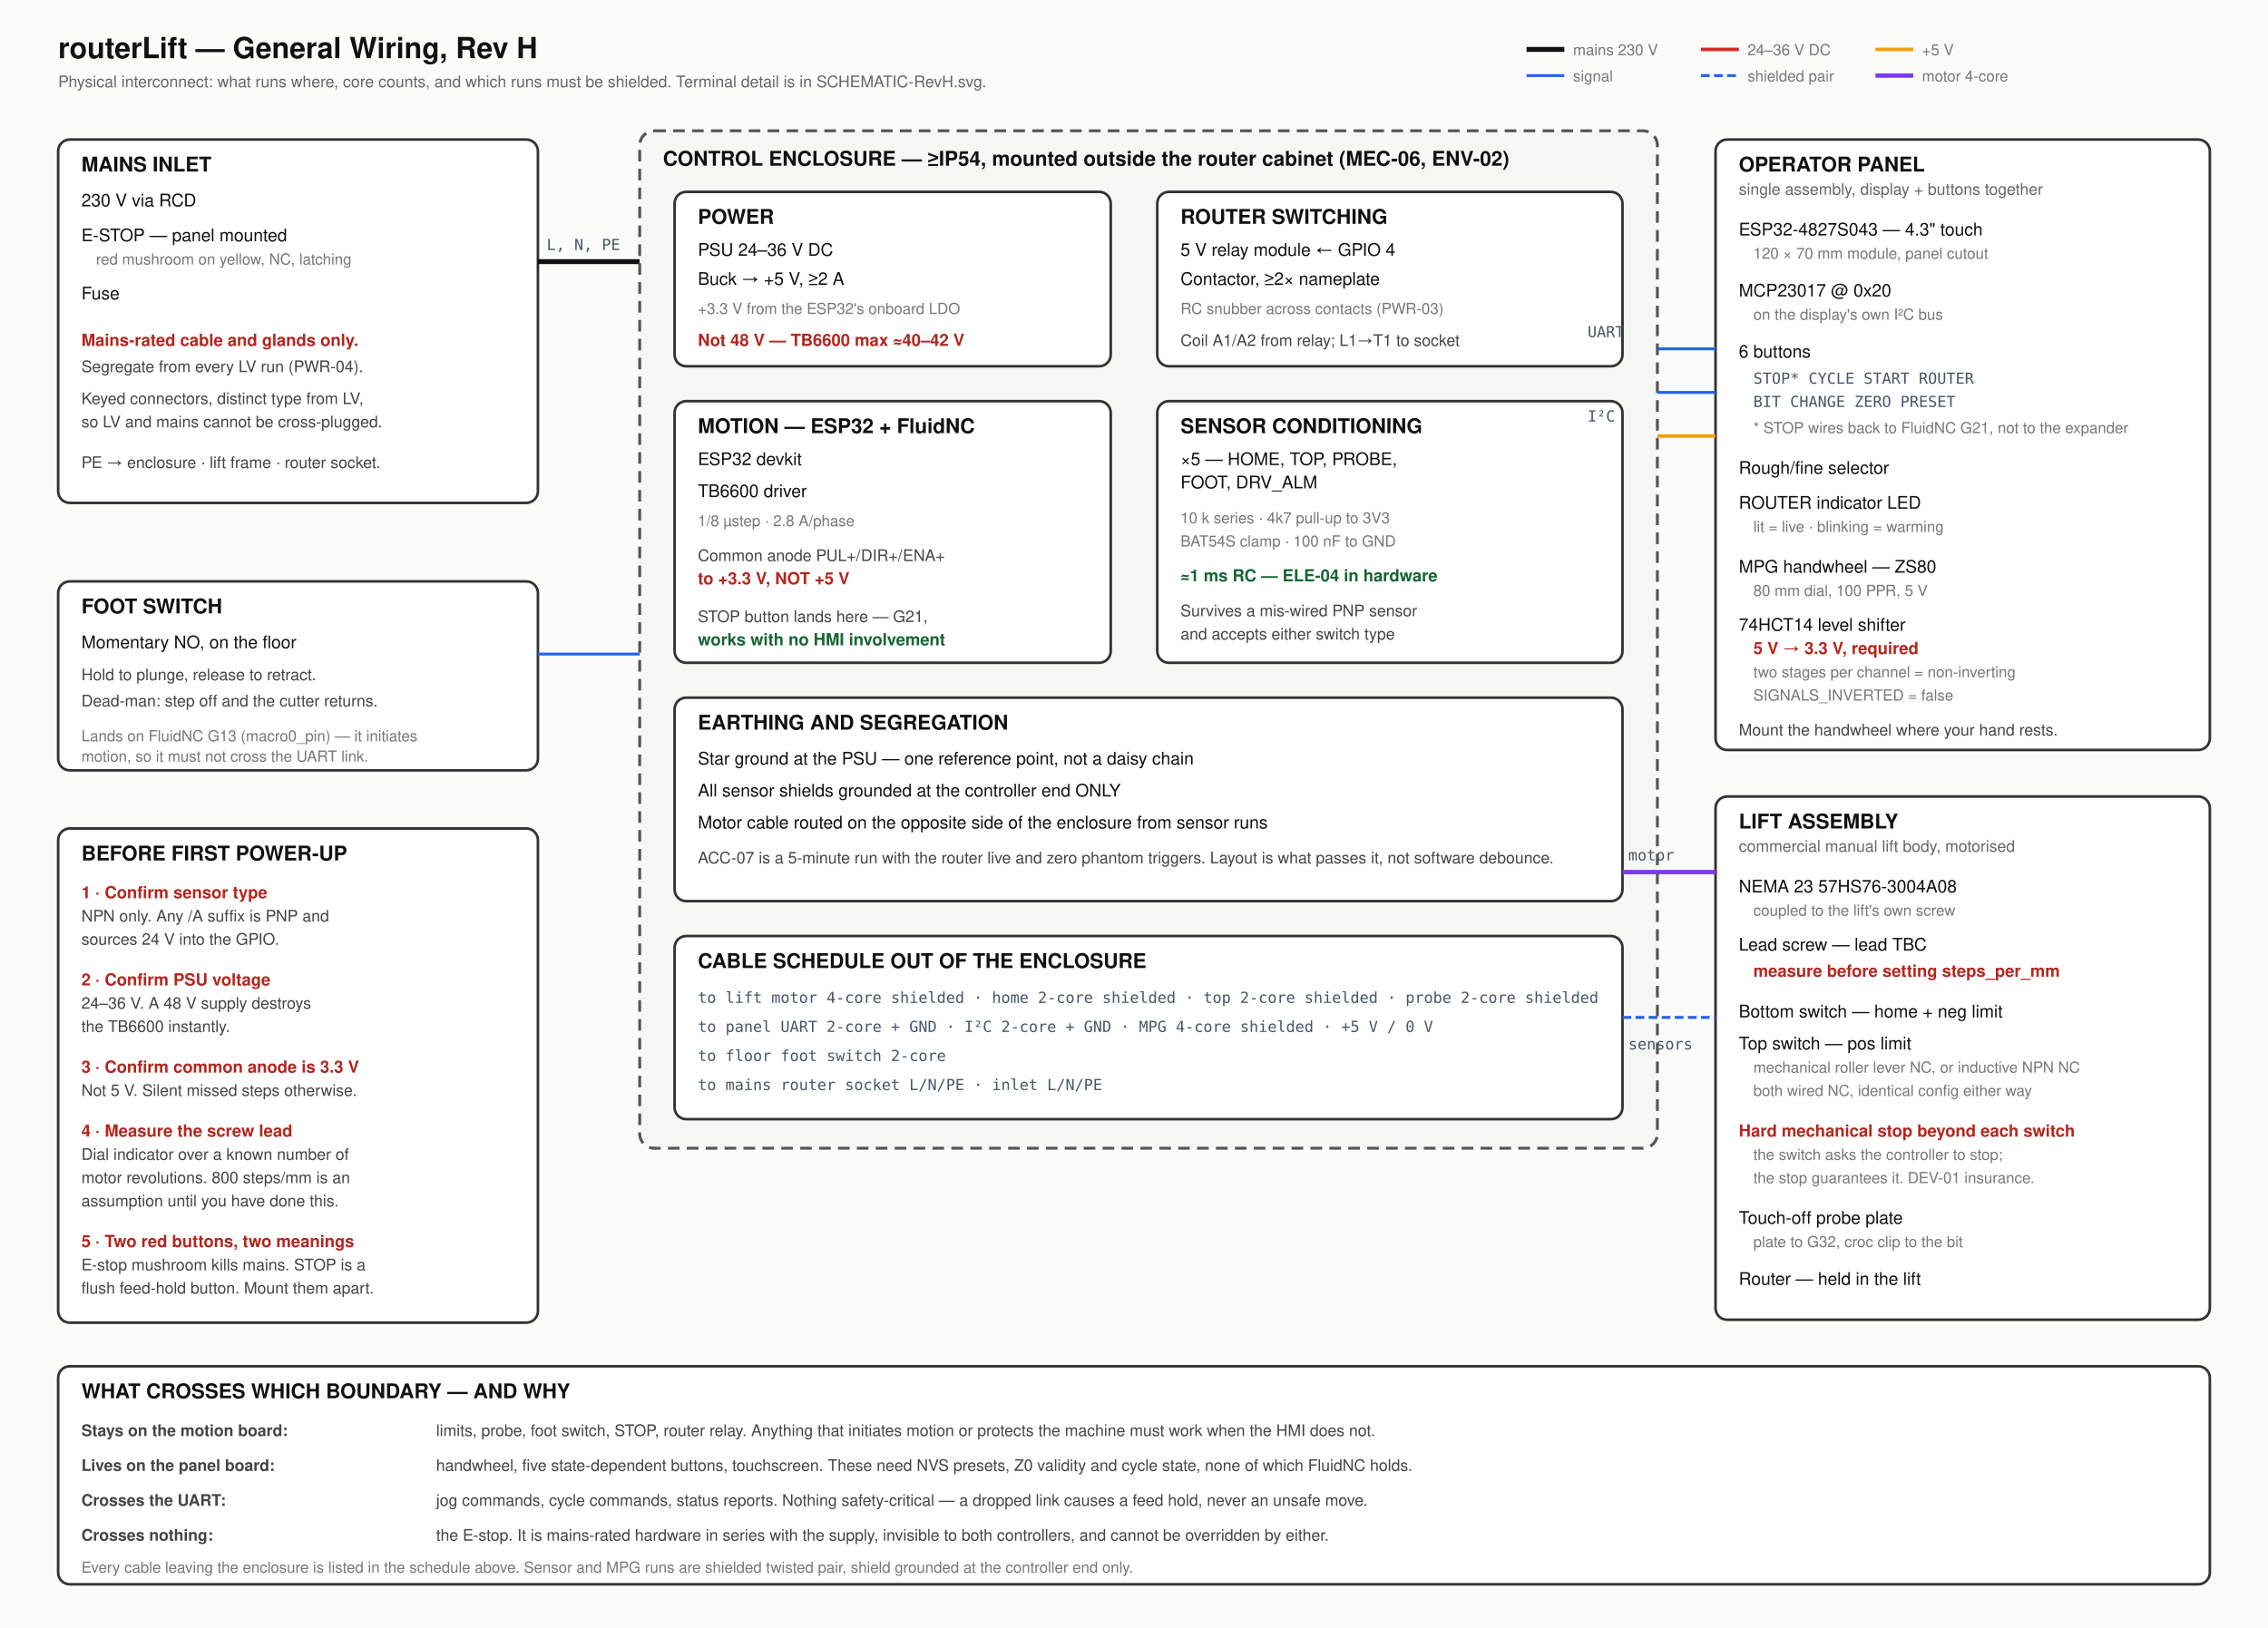
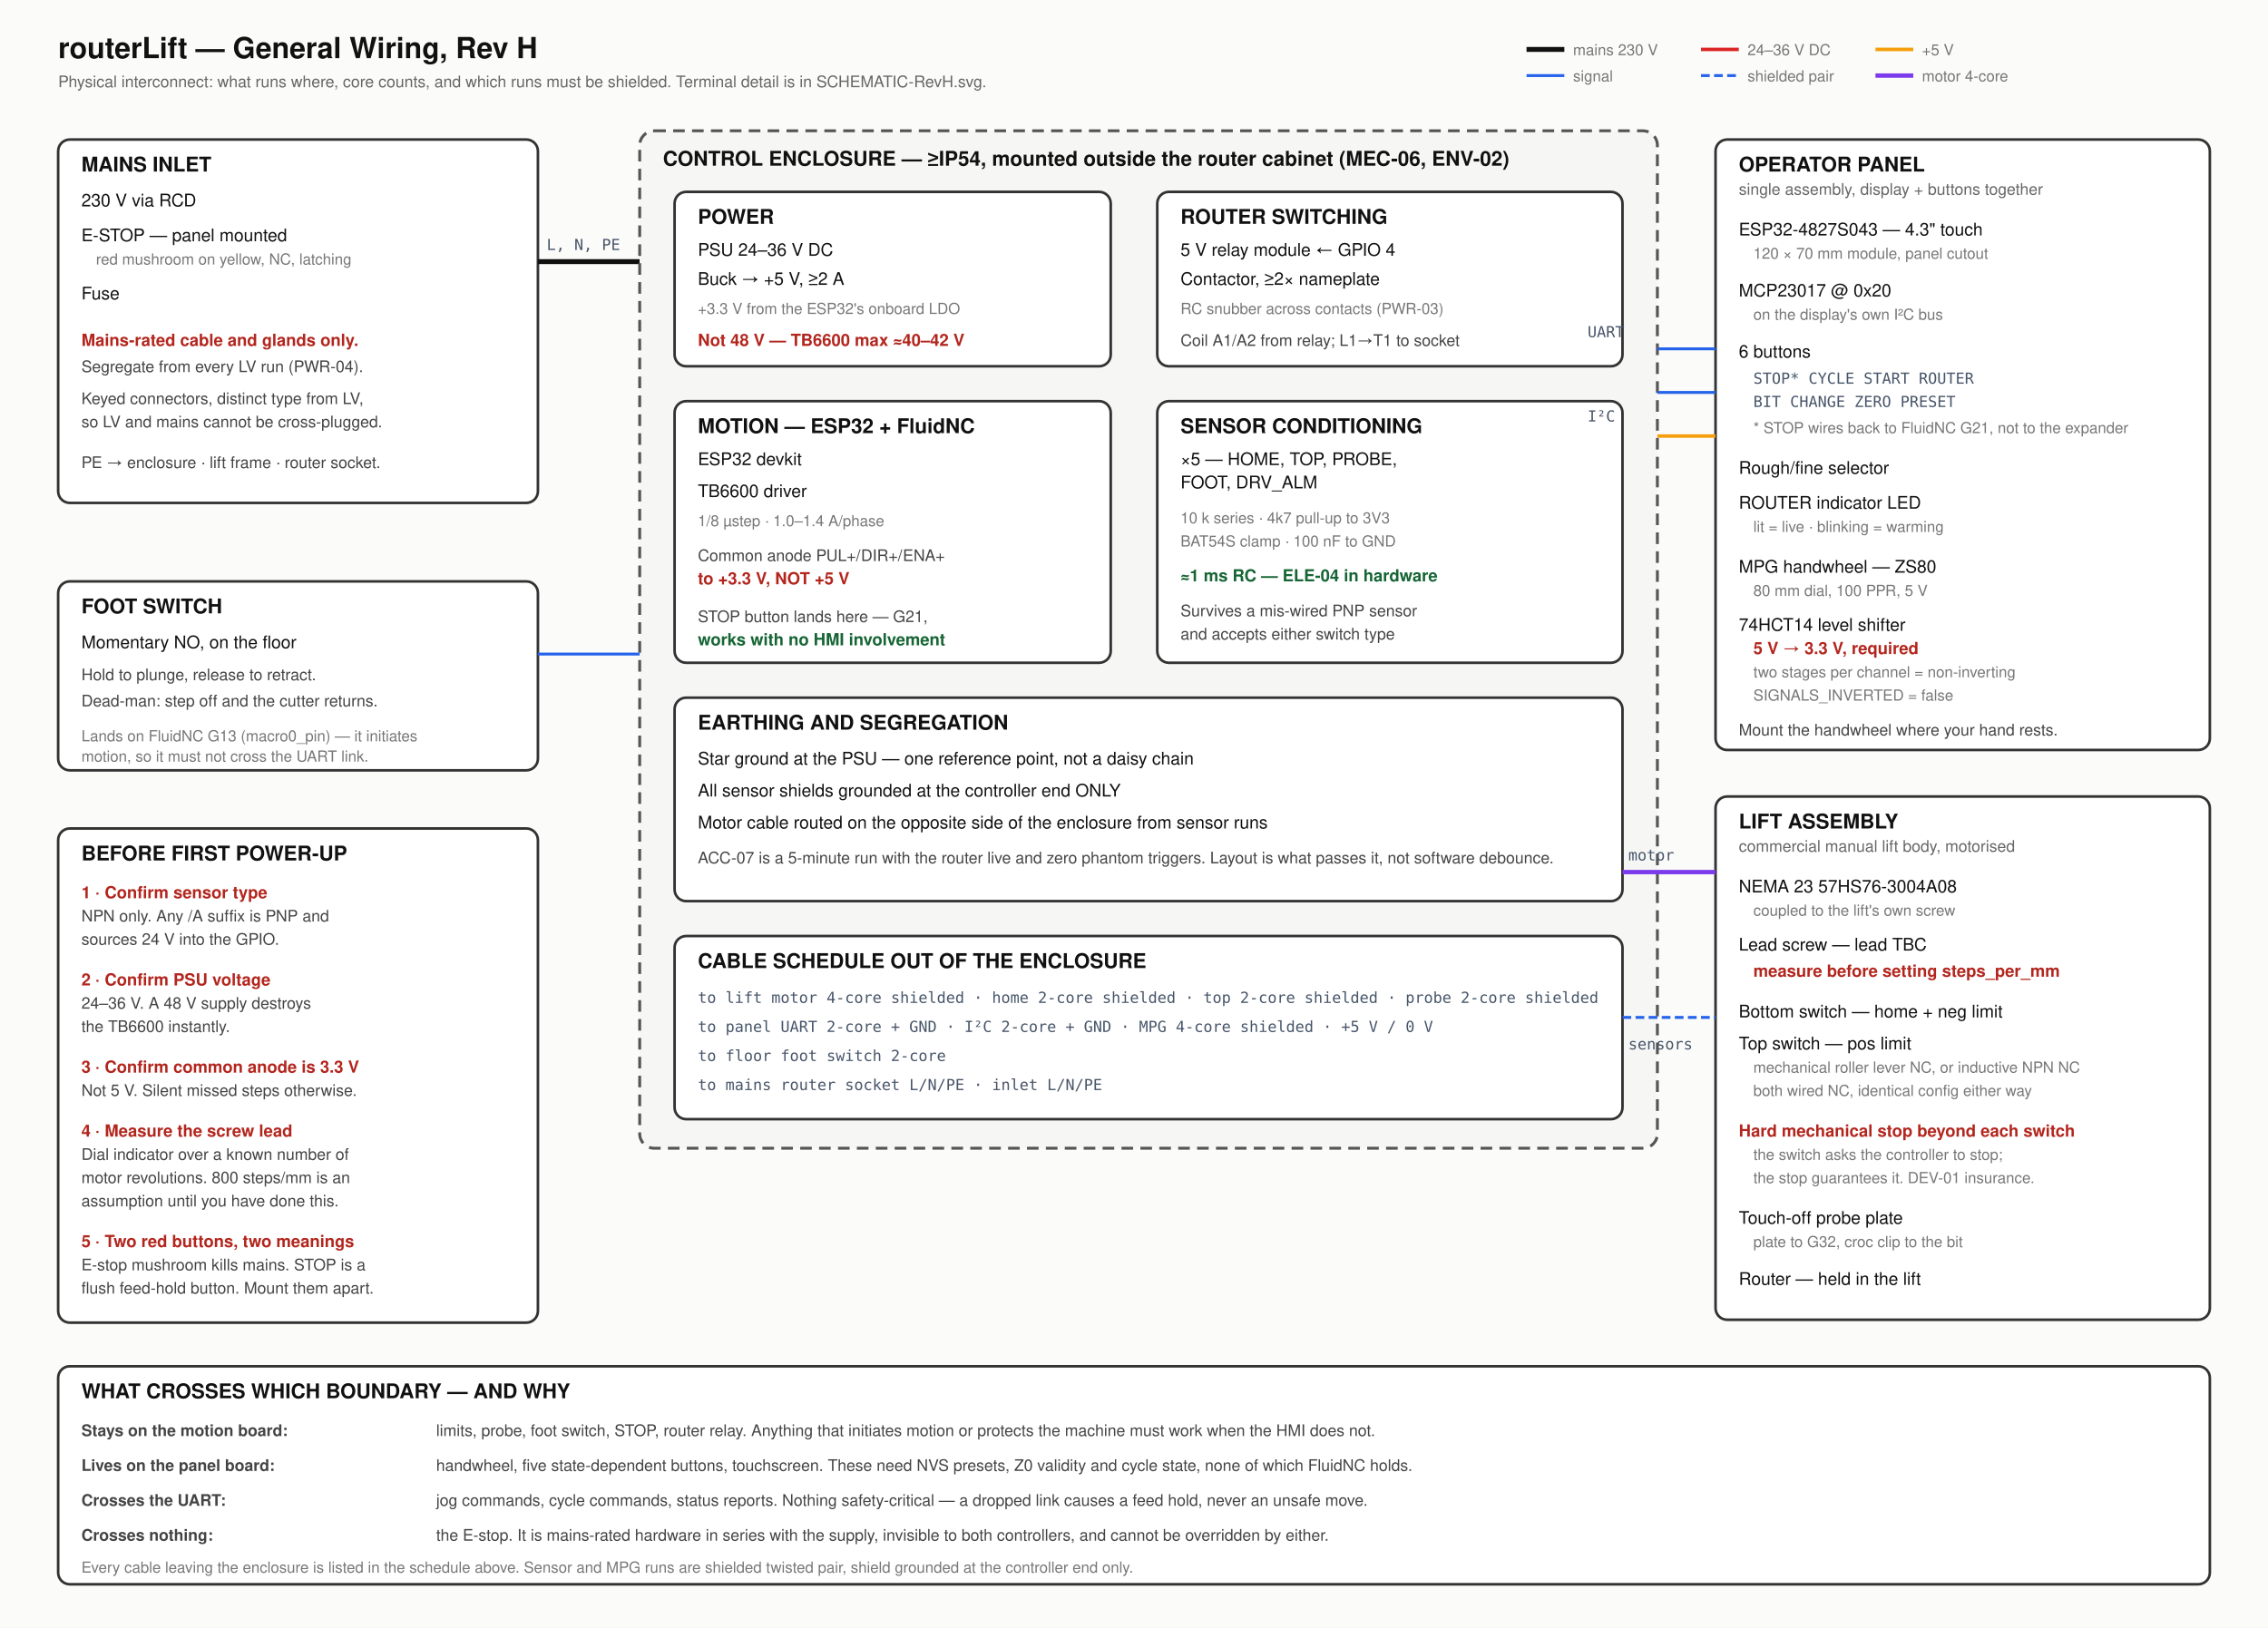
<svg xmlns="http://www.w3.org/2000/svg" viewBox="0 0 1560 1120" width="1560" height="1120" font-family="Helvetica, Arial, sans-serif">
  <style>
  .bg{fill:#fbfbf9}
  .box{fill:#fff;stroke:#333;stroke-width:1.8;rx:8}
  .encl{fill:#f6f7f5;stroke:#555;stroke-width:2;stroke-dasharray:8 5;rx:10}
  .ttl{font-size:20px;font-weight:700;fill:#111}
  .hdr{font-size:14px;font-weight:700;fill:#111}
  .sub{font-size:11px;fill:#666}
  .it{font-size:12px;fill:#111}
  .tiny{font-size:10.5px;fill:#777}
  .note{font-size:11px;fill:#444}
  .warn{font-size:11.5px;fill:#b3261e;font-weight:700}
  .ok{font-size:11.5px;fill:#166534;font-weight:700}
  .lbl{font-size:10.5px;fill:#475569;font-family:ui-monospace,Menlo,monospace}
  .mains{stroke:#111;stroke-width:3.4;fill:none}
  .dc{stroke:#dc2626;stroke-width:2.4;fill:none}
  .v5{stroke:#f59e0b;stroke-width:2.4;fill:none}
  .sig{stroke:#2563eb;stroke-width:2;fill:none}
  .shield{stroke:#2563eb;stroke-width:2;fill:none;stroke-dasharray:6 3}
  .mot{stroke:#7c3aed;stroke-width:3;fill:none}
</style>
  <rect class="bg" x="0" y="0" width="1560" height="1120" />
  <text x="40" y="40" class="ttl">routerLift — General Wiring, Rev H</text>
  <text x="40" y="60" class="sub">Physical interconnect: what runs where, core counts, and which runs must be shielded. Terminal detail is in SCHEMATIC-RevH.svg.</text>
  <g transform="translate(1050,26)">
    <line class="mains" x1="0" y1="8" x2="26" y2="8" />
    <text x="32" y="12" class="tiny">mains 230 V</text>
    <line class="dc" x1="120" y1="8" x2="146" y2="8" />
    <text x="152" y="12" class="tiny">24–36 V DC</text>
    <line class="v5" x1="240" y1="8" x2="266" y2="8" />
    <text x="272" y="12" class="tiny">+5 V</text>
    <line class="sig" x1="0" y1="26" x2="26" y2="26" />
    <text x="32" y="30" class="tiny">signal</text>
    <line class="shield" x1="120" y1="26" x2="146" y2="26" />
    <text x="152" y="30" class="tiny">shielded pair</text>
    <line class="mot" x1="240" y1="26" x2="266" y2="26" />
    <text x="272" y="30" class="tiny">motor 4-core</text>
  </g>
  <rect class="box" x="40" y="96" width="330" height="250" />
  <text x="56" y="118" class="hdr">MAINS INLET</text>
  <text x="56" y="142" class="it">230 V via RCD</text>
  <text x="56" y="166" class="it">E-STOP — panel mounted</text>
  <text x="66" y="182" class="tiny">red mushroom on yellow, NC, latching</text>
  <text x="56" y="206" class="it">Fuse</text>
  <text x="56" y="238" class="warn">Mains-rated cable and glands only.</text>
  <text x="56" y="256" class="note">Segregate from every LV run (PWR-04).</text>
  <text x="56" y="278" class="note">Keyed connectors, distinct type from LV,</text>
  <text x="56" y="294" class="note">so LV and mains cannot be cross-plugged.</text>
  <text x="56" y="322" class="note">PE → enclosure · lift frame · router socket.</text>
  <line class="mains" x1="370" y1="180" x2="440" y2="180" />
  <text x="376" y="172" class="lbl">L, N, PE</text>
  <rect class="encl" x="440" y="90" width="700" height="700" />
  <text x="456" y="114" class="hdr">CONTROL ENCLOSURE — ≥IP54, mounted outside the router cabinet (MEC-06, ENV-02)</text>
  <rect class="box" x="464" y="132" width="300" height="120" />
  <text x="480" y="154" class="hdr">POWER</text>
  <text x="480" y="176" class="it">PSU 24–36 V DC</text>
  <text x="480" y="196" class="it">Buck → +5 V, ≥2 A</text>
  <text x="480" y="216" class="tiny">+3.3 V from the ESP32's onboard LDO</text>
  <text x="480" y="238" class="warn">Not 48 V — TB6600 max ≈40–42 V</text>
  <rect class="box" x="796" y="132" width="320" height="120" />
  <text x="812" y="154" class="hdr">ROUTER SWITCHING</text>
  <text x="812" y="176" class="it">5 V relay module ← GPIO 4</text>
  <text x="812" y="196" class="it">Contactor, ≥2× nameplate</text>
  <text x="812" y="216" class="tiny">RC snubber across contacts (PWR-03)</text>
  <text x="812" y="238" class="note">Coil A1/A2 from relay; L1→T1 to socket</text>
  <rect class="box" x="464" y="276" width="300" height="180" />
  <text x="480" y="298" class="hdr">MOTION — ESP32 + FluidNC</text>
  <text x="480" y="320" class="it">ESP32 devkit</text>
  <text x="480" y="342" class="it">TB6600 driver</text>
-   <text x="480" y="362" class="tiny">1/8 µstep · 2.8 A/phase</text>
+   <text x="480" y="362" class="tiny">1/8 µstep · 1.0–1.4 A/phase</text>
  <text x="480" y="386" class="note">Common anode PUL+/DIR+/ENA+</text>
  <text x="480" y="402" class="warn">to +3.3 V, NOT +5 V</text>
  <text x="480" y="428" class="note">STOP button lands here — G21,</text>
  <text x="480" y="444" class="ok">works with no HMI involvement</text>
  <rect class="box" x="796" y="276" width="320" height="180" />
  <text x="812" y="298" class="hdr">SENSOR CONDITIONING</text>
  <text x="812" y="320" class="it">×5 — HOME, TOP, PROBE,</text>
  <text x="812" y="336" class="it">FOOT, DRV_ALM</text>
  <text x="812" y="360" class="tiny">10 k series · 4k7 pull-up to 3V3</text>
  <text x="812" y="376" class="tiny">BAT54S clamp · 100 nF to GND</text>
  <text x="812" y="400" class="ok">≈1 ms RC — ELE-04 in hardware</text>
  <text x="812" y="424" class="note">Survives a mis-wired PNP sensor</text>
  <text x="812" y="440" class="note">and accepts either switch type</text>
  <rect class="box" x="464" y="480" width="652" height="140" />
  <text x="480" y="502" class="hdr">EARTHING AND SEGREGATION</text>
  <text x="480" y="526" class="it">Star ground at the PSU — one reference point, not a daisy chain</text>
  <text x="480" y="548" class="it">All sensor shields grounded at the controller end ONLY</text>
  <text x="480" y="570" class="it">Motor cable routed on the opposite side of the enclosure from sensor runs</text>
  <text x="480" y="594" class="note">ACC-07 is a 5-minute run with the router live and zero phantom triggers. Layout is what passes it, not software debounce.</text>
  <rect class="box" x="464" y="644" width="652" height="126" />
  <text x="480" y="666" class="hdr">CABLE SCHEDULE OUT OF THE ENCLOSURE</text>
  <text x="480" y="690" class="lbl">to lift    motor 4-core shielded  ·  home 2-core shielded  ·  top 2-core shielded  ·  probe 2-core shielded</text>
  <text x="480" y="710" class="lbl">to panel   UART 2-core + GND  ·  I²C 2-core + GND  ·  MPG 4-core shielded  ·  +5 V / 0 V</text>
  <text x="480" y="730" class="lbl">to floor   foot switch 2-core</text>
  <text x="480" y="750" class="lbl">to mains   router socket L/N/PE  ·  inlet L/N/PE</text>
  <rect class="box" x="1180" y="96" width="340" height="420" />
  <text x="1196" y="118" class="hdr">OPERATOR PANEL</text>
  <text x="1196" y="134" class="sub">single assembly, display + buttons together</text>
  <text x="1196" y="162" class="it">ESP32-4827S043 — 4.3" touch</text>
  <text x="1206" y="178" class="tiny">120 × 70 mm module, panel cutout</text>
  <text x="1196" y="204" class="it">MCP23017 @ 0x20</text>
  <text x="1206" y="220" class="tiny">on the display's own I²C bus</text>
  <text x="1196" y="246" class="it">6 buttons</text>
  <text x="1206" y="264" class="lbl">STOP*  CYCLE START  ROUTER</text>
  <text x="1206" y="280" class="lbl">BIT CHANGE  ZERO  PRESET</text>
  <text x="1206" y="298" class="tiny">* STOP wires back to FluidNC G21, not to the expander</text>
  <text x="1196" y="326" class="it">Rough/fine selector</text>
  <text x="1196" y="350" class="it">ROUTER indicator LED</text>
  <text x="1206" y="366" class="tiny">lit = live · blinking = warming</text>
  <text x="1196" y="394" class="it">MPG handwheel — ZS80</text>
  <text x="1206" y="410" class="tiny">80 mm dial, 100 PPR, 5 V</text>
  <text x="1196" y="434" class="it">74HCT14 level shifter</text>
  <text x="1206" y="450" class="warn">5 V → 3.3 V, required</text>
  <text x="1206" y="466" class="tiny">two stages per channel = non-inverting</text>
  <text x="1206" y="482" class="tiny">SIGNALS_INVERTED = false</text>
  <text x="1196" y="506" class="note">Mount the handwheel where your hand rests.</text>
  <line class="sig" x1="1140" y1="240" x2="1180" y2="240" />
  <text x="1092" y="232" class="lbl">UART</text>
  <line class="sig" x1="1140" y1="270" x2="1180" y2="270" />
  <text x="1092" y="290" class="lbl">I²C</text>
  <line class="v5" x1="1140" y1="300" x2="1180" y2="300" />
  <rect class="box" x="1180" y="548" width="340" height="360" />
  <text x="1196" y="570" class="hdr">LIFT ASSEMBLY</text>
  <text x="1196" y="586" class="sub">commercial manual lift body, motorised</text>
  <text x="1196" y="614" class="it">NEMA 23 57HS76-3004A08</text>
  <text x="1206" y="630" class="tiny">coupled to the lift's own screw</text>
  <text x="1196" y="654" class="it">Lead screw — lead TBC</text>
  <text x="1206" y="672" class="warn">measure before setting steps_per_mm</text>
  <text x="1196" y="700" class="it">Bottom switch — home + neg limit</text>
  <text x="1196" y="722" class="it">Top switch — pos limit</text>
  <text x="1206" y="738" class="tiny">mechanical roller lever NC, or inductive NPN NC</text>
  <text x="1206" y="754" class="tiny">both wired NC, identical config either way</text>
  <text x="1196" y="782" class="warn">Hard mechanical stop beyond each switch</text>
  <text x="1206" y="798" class="tiny">the switch asks the controller to stop;</text>
  <text x="1206" y="814" class="tiny">the stop guarantees it. DEV-01 insurance.</text>
  <text x="1196" y="842" class="it">Touch-off probe plate</text>
  <text x="1206" y="858" class="tiny">plate to G32, croc clip to the bit</text>
  <text x="1196" y="884" class="it">Router — held in the lift</text>
  <line class="mot" x1="1116" y1="600" x2="1180" y2="600" />
  <text x="1120" y="592" class="lbl">motor</text>
  <line class="shield" x1="1116" y1="700" x2="1180" y2="700" />
  <text x="1120" y="722" class="lbl">sensors</text>
  <rect class="box" x="40" y="400" width="330" height="130" />
  <text x="56" y="422" class="hdr">FOOT SWITCH</text>
  <text x="56" y="446" class="it">Momentary NO, on the floor</text>
  <text x="56" y="468" class="note">Hold to plunge, release to retract.</text>
  <text x="56" y="486" class="note">Dead-man: step off and the cutter returns.</text>
  <text x="56" y="510" class="tiny">Lands on FluidNC G13 (macro0_pin) — it initiates</text>
  <text x="56" y="524" class="tiny">motion, so it must not cross the UART link.</text>
  <line class="sig" x1="370" y1="450" x2="440" y2="450" />
  <rect class="box" x="40" y="570" width="330" height="340" />
  <text x="56" y="592" class="hdr">BEFORE FIRST POWER-UP</text>
  <text x="56" y="618" class="warn">1 · Confirm sensor type</text>
  <text x="56" y="634" class="note">NPN only. Any /A suffix is PNP and</text>
  <text x="56" y="650" class="note">sources 24 V into the GPIO.</text>
  <text x="56" y="678" class="warn">2 · Confirm PSU voltage</text>
  <text x="56" y="694" class="note">24–36 V. A 48 V supply destroys</text>
  <text x="56" y="710" class="note">the TB6600 instantly.</text>
  <text x="56" y="738" class="warn">3 · Confirm common anode is 3.3 V</text>
  <text x="56" y="754" class="note">Not 5 V. Silent missed steps otherwise.</text>
  <text x="56" y="782" class="warn">4 · Measure the screw lead</text>
  <text x="56" y="798" class="note">Dial indicator over a known number of</text>
  <text x="56" y="814" class="note">motor revolutions. 800 steps/mm is an</text>
  <text x="56" y="830" class="note">assumption until you have done this.</text>
  <text x="56" y="858" class="warn">5 · Two red buttons, two meanings</text>
  <text x="56" y="874" class="note">E-stop mushroom kills mains. STOP is a</text>
  <text x="56" y="890" class="note">flush feed-hold button. Mount them apart.</text>
  <rect class="box" x="40" y="940" width="1480" height="150" />
  <text x="56" y="962" class="hdr">WHAT CROSSES WHICH BOUNDARY — AND WHY</text>
  <text x="56" y="988" class="note" font-weight="700">Stays on the motion board:</text>
  <text x="300" y="988" class="note">limits, probe, foot switch, STOP, router relay. Anything that initiates motion or protects the machine must work when the HMI does not.</text>
  <text x="56" y="1012" class="note" font-weight="700">Lives on the panel board:</text>
  <text x="300" y="1012" class="note">handwheel, five state-dependent buttons, touchscreen. These need NVS presets, Z0 validity and cycle state, none of which FluidNC holds.</text>
  <text x="56" y="1036" class="note" font-weight="700">Crosses the UART:</text>
  <text x="300" y="1036" class="note">jog commands, cycle commands, status reports. Nothing safety-critical — a dropped link causes a feed hold, never an unsafe move.</text>
  <text x="56" y="1060" class="note" font-weight="700">Crosses nothing:</text>
  <text x="300" y="1060" class="note">the E-stop. It is mains-rated hardware in series with the supply, invisible to both controllers, and cannot be overridden by either.</text>
  <text x="56" y="1082" class="tiny">Every cable leaving the enclosure is listed in the schedule above. Sensor and MPG runs are shielded twisted pair, shield grounded at the controller end only.</text>
</svg>
